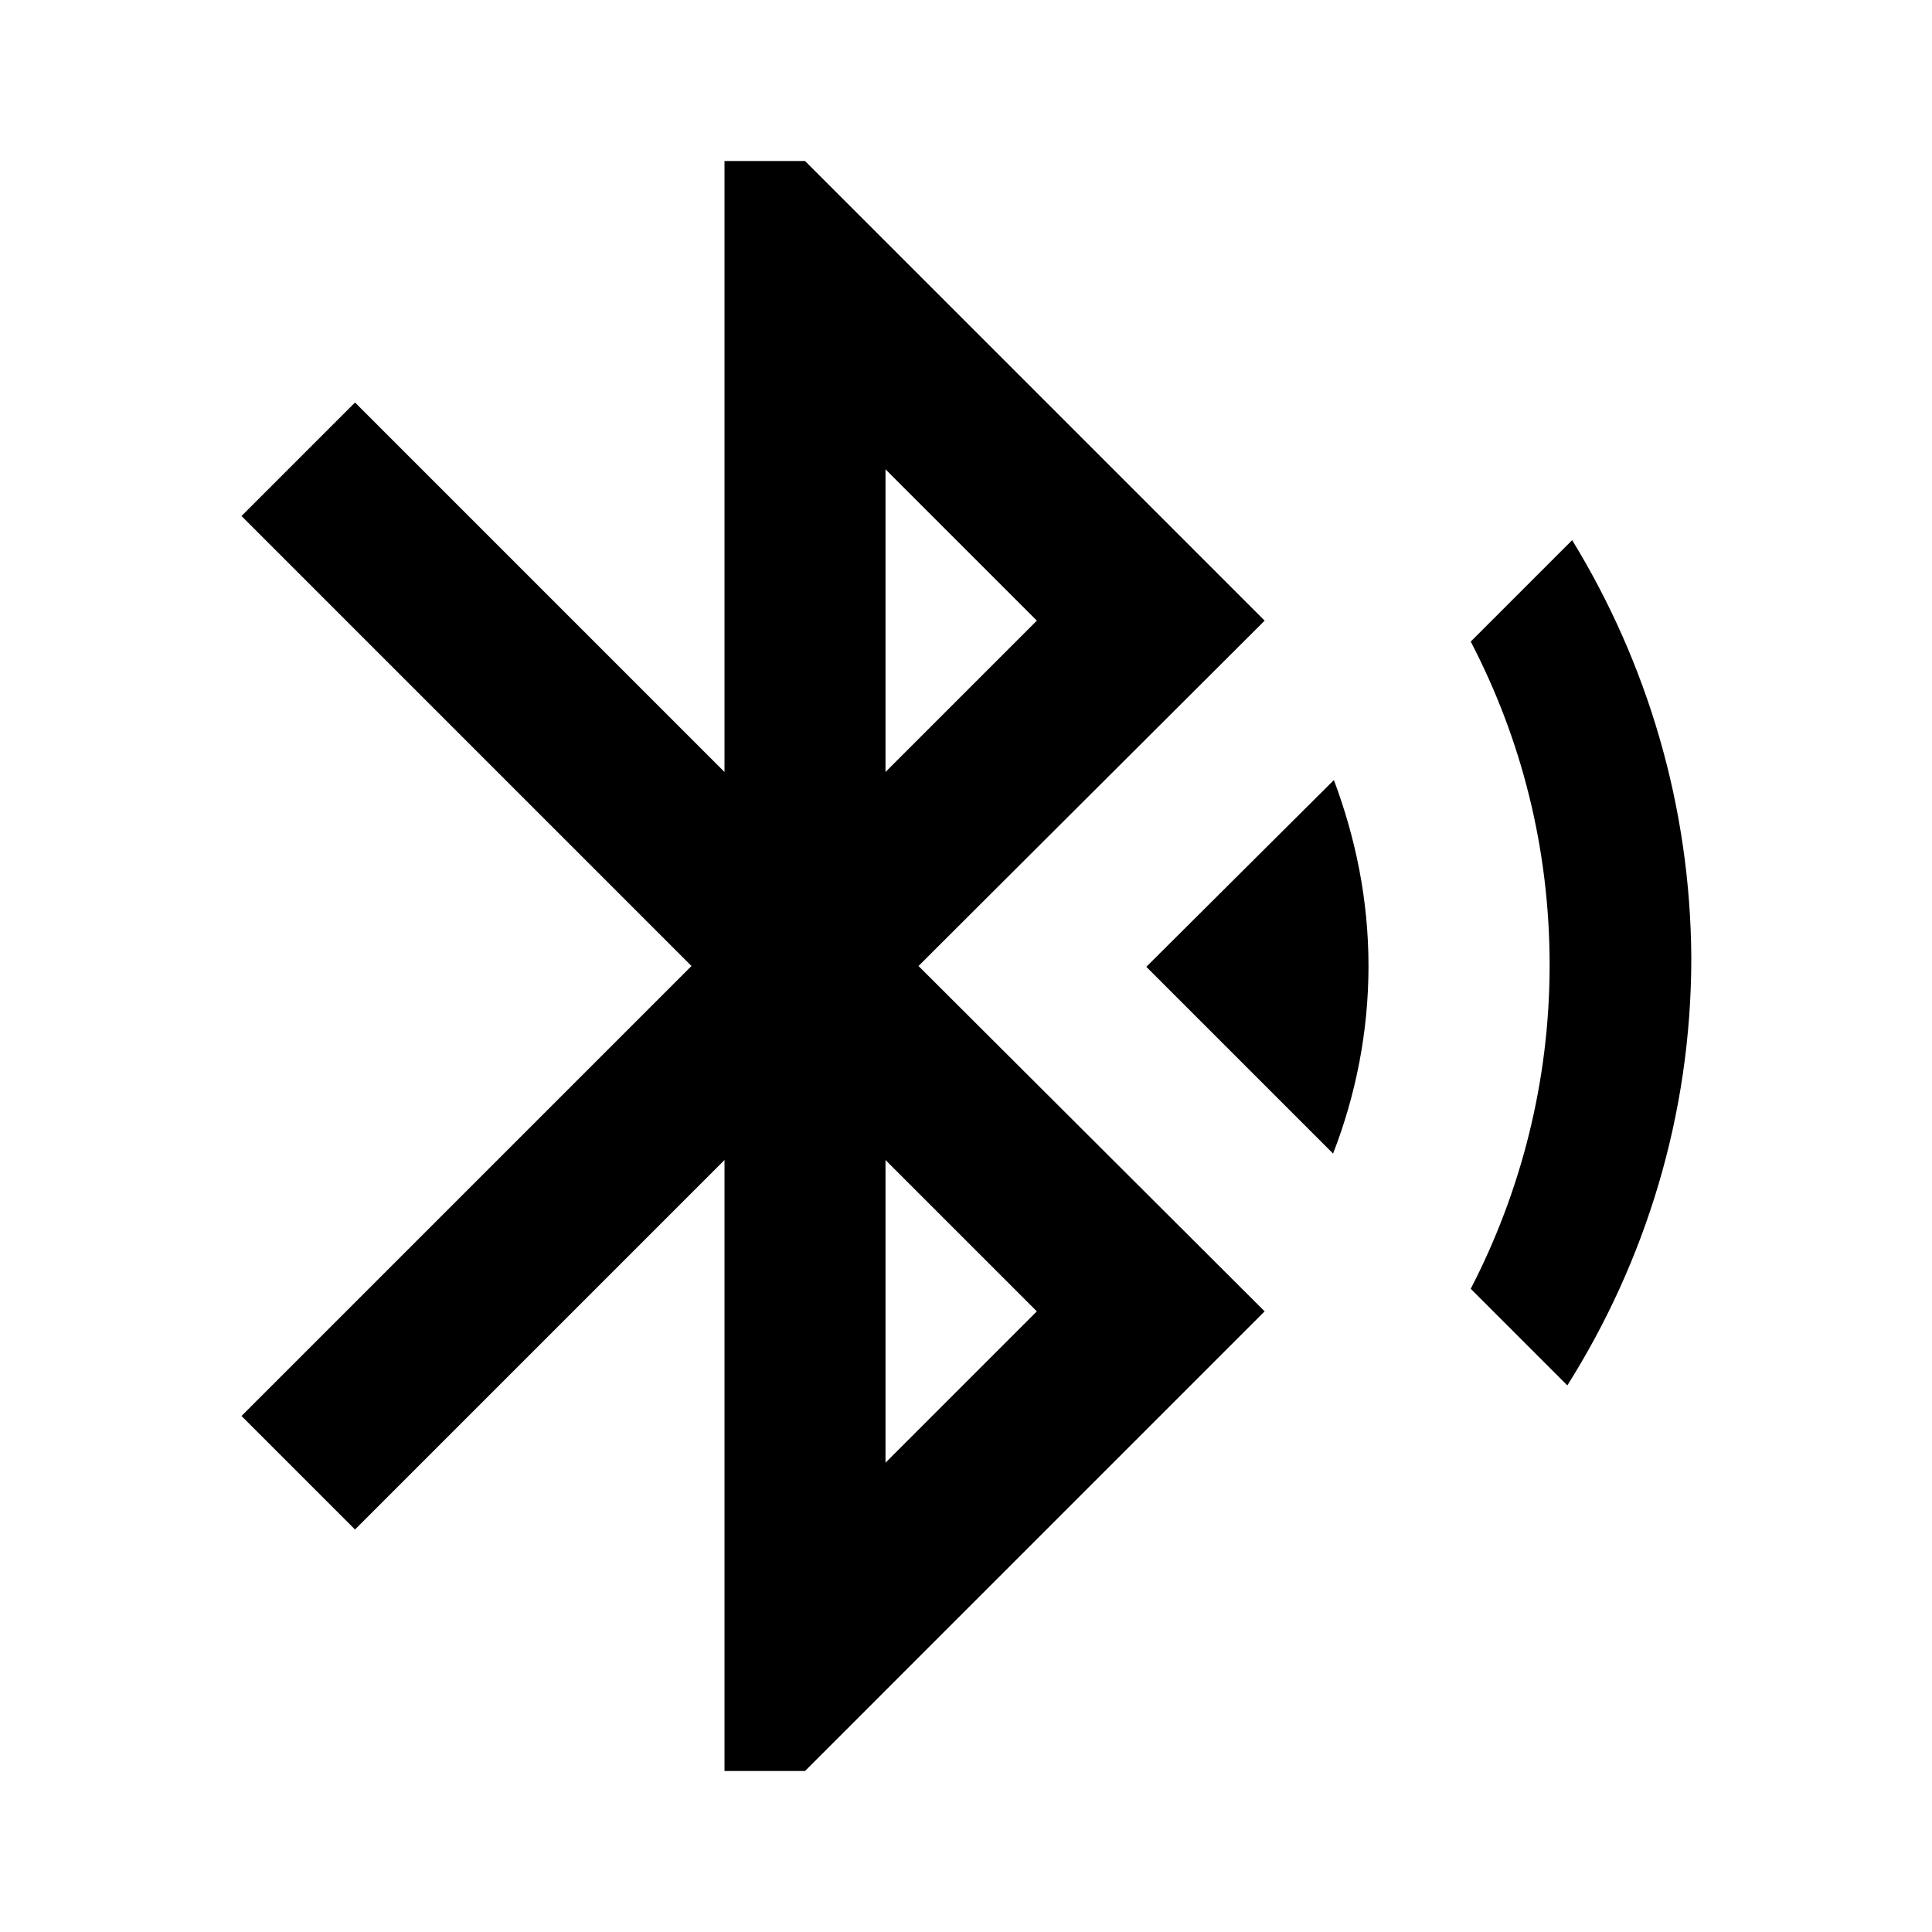
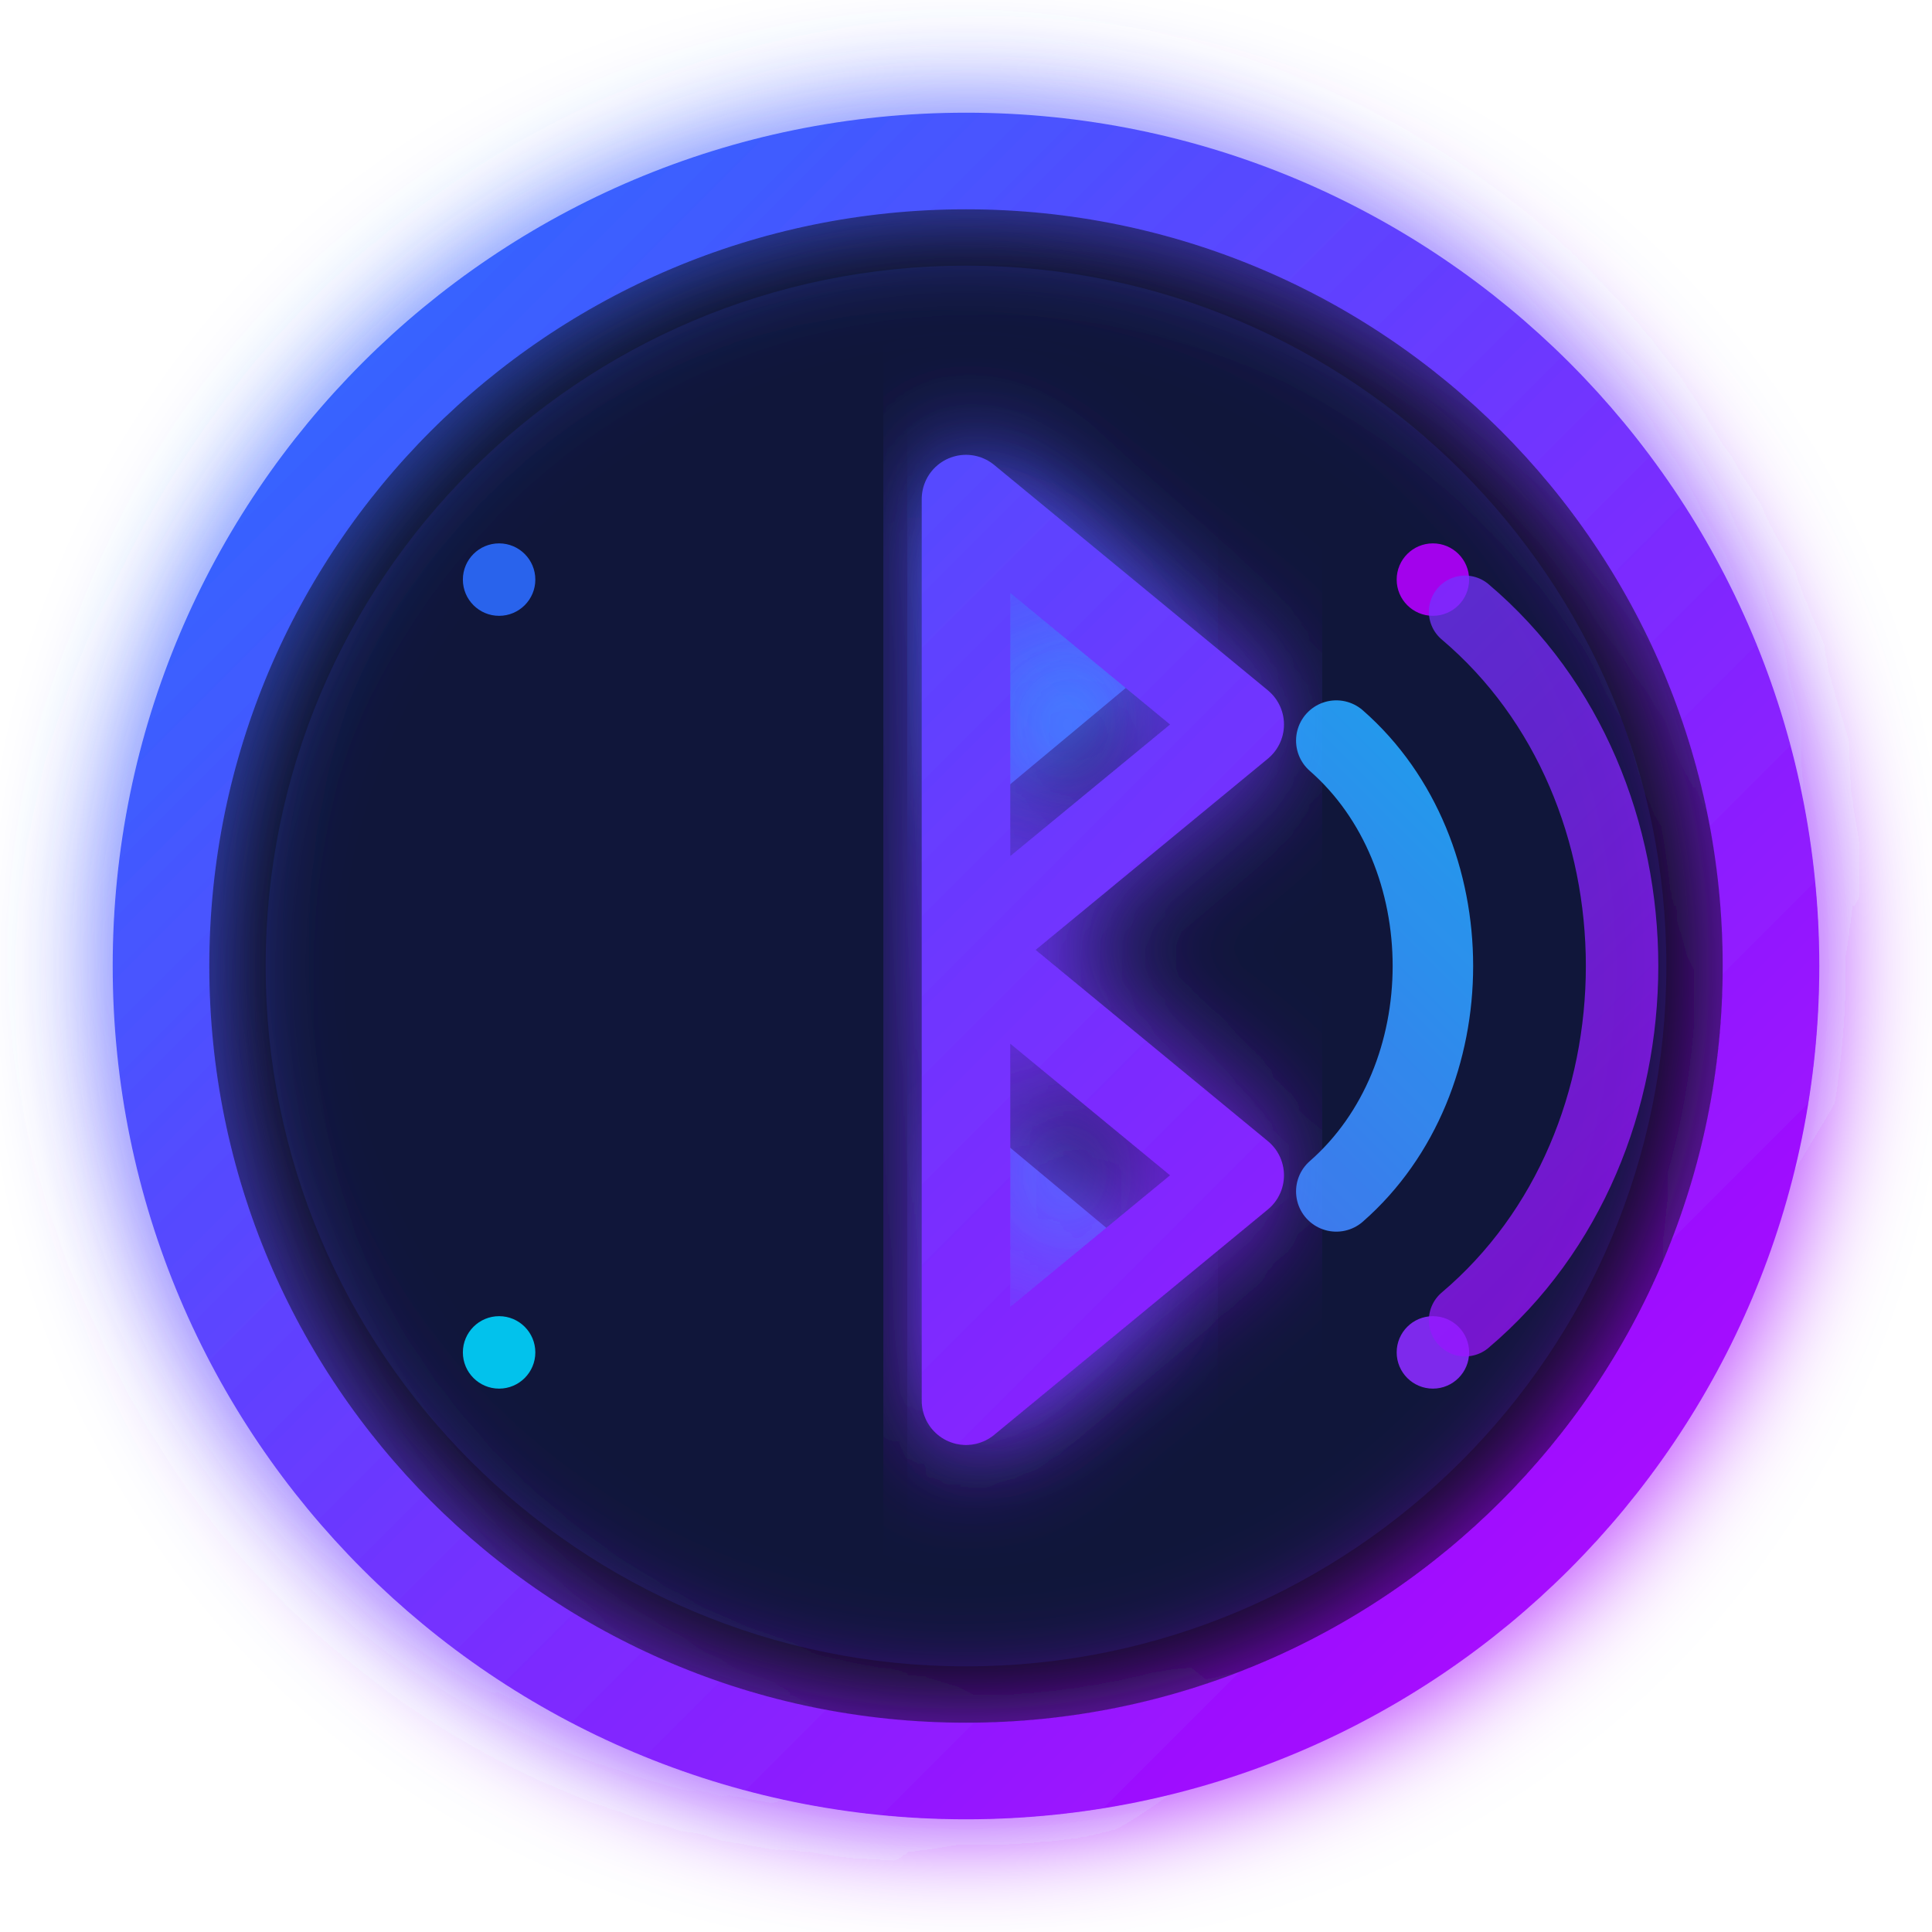
<svg xmlns="http://www.w3.org/2000/svg" width="24" height="24" viewBox="0 0 24 24">
-   <path fill="none" d="M0 0h24v24H0z" />
-   <path d="M14.24 12.01l2.32 2.32c.28-.72.44-1.51.44-2.33 0-.82-.16-1.59-.43-2.31l-2.33 2.32zm5.29-5.3l-1.26 1.26c.63 1.21.98 2.57.98 4.02s-.36 2.82-.98 4.02l1.2 1.2c.97-1.54 1.54-3.36 1.54-5.31-.01-1.89-.55-3.67-1.48-5.19zm-3.82 1L10 2H9v7.59L4.41 5 3 6.41 8.59 12 3 17.59 4.41 19 9 14.41V22h1l5.71-5.71-4.3-4.29 4.3-4.29zM11 5.83l1.88 1.88L11 9.59V5.83zm1.88 10.46L11 18.17v-3.76l1.88 1.88z" />
+   <defs>
+     <linearGradient id="pb" x1="3" y1="3" x2="21" y2="21" gradientUnits="userSpaceOnUse">
+       <stop offset="0" stop-color="#2B6CFF" />
+       <stop offset="1" stop-color="#B200FF" />
+     </linearGradient>
+     <linearGradient id="pb2" x1="21" y1="3" x2="3" y2="21" gradientUnits="userSpaceOnUse">
+       <stop offset="0" stop-color="#00D5FF" />
+       <stop offset="1" stop-color="#8A2BFF" />
+     </linearGradient>
+     <filter id="softGlow" x="-30%" y="-30%" width="160%" height="160%">
+       <feGaussianBlur stdDeviation="0.7" result="b" />
+       <feMerge>
+         <feMergeNode in="b" />
+         <feMergeNode in="SourceGraphic" />
+       </feMerge>
+     </filter>
+   </defs>
+   <circle cx="12" cy="12" r="10" fill="#0B0E1C" />
+   <circle cx="12" cy="12" r="8.7" fill="#10163A" />
+   <circle cx="12" cy="12" r="10" fill="none" stroke="url(#pb)" stroke-width="1.2" filter="url(#softGlow)" />
+   <circle cx="6.2" cy="7.2" r="0.45" fill="#2B6CFF" opacity="0.9" />
+   <circle cx="17.8" cy="7.2" r="0.45" fill="#B200FF" opacity="0.9" />
+   <circle cx="6.2" cy="16.8" r="0.45" fill="#00D5FF" opacity="0.9" />
+   <circle cx="17.8" cy="16.8" r="0.45" fill="#8A2BFF" opacity="0.9" />
+   <path d="M12 6.2v4.0l2.4-2.0L12 6.2zm0 7.6v4.0l2.4-2.0-2.4-2.0z" fill="url(#pb2)" filter="url(#softGlow)" />
+   <path d="M12 6.2l3.4 2.8-3.4 2.8 3.4 2.8-3.4 2.8V6.2z" fill="none" stroke="url(#pb)" stroke-width="1.1" stroke-linejoin="round" filter="url(#softGlow)" />
+   <path d="M16.6 9.2c1.6 1.4 1.6 4.2 0 5.6" fill="none" stroke="url(#pb2)" stroke-width="1.0" stroke-linecap="round" opacity="0.9" />
+   <path d="M18.2 7.6c2.6 2.2 2.6 6.6 0 8.8" fill="none" stroke="url(#pb)" stroke-width="0.9" stroke-linecap="round" opacity="0.75" />
</svg>
